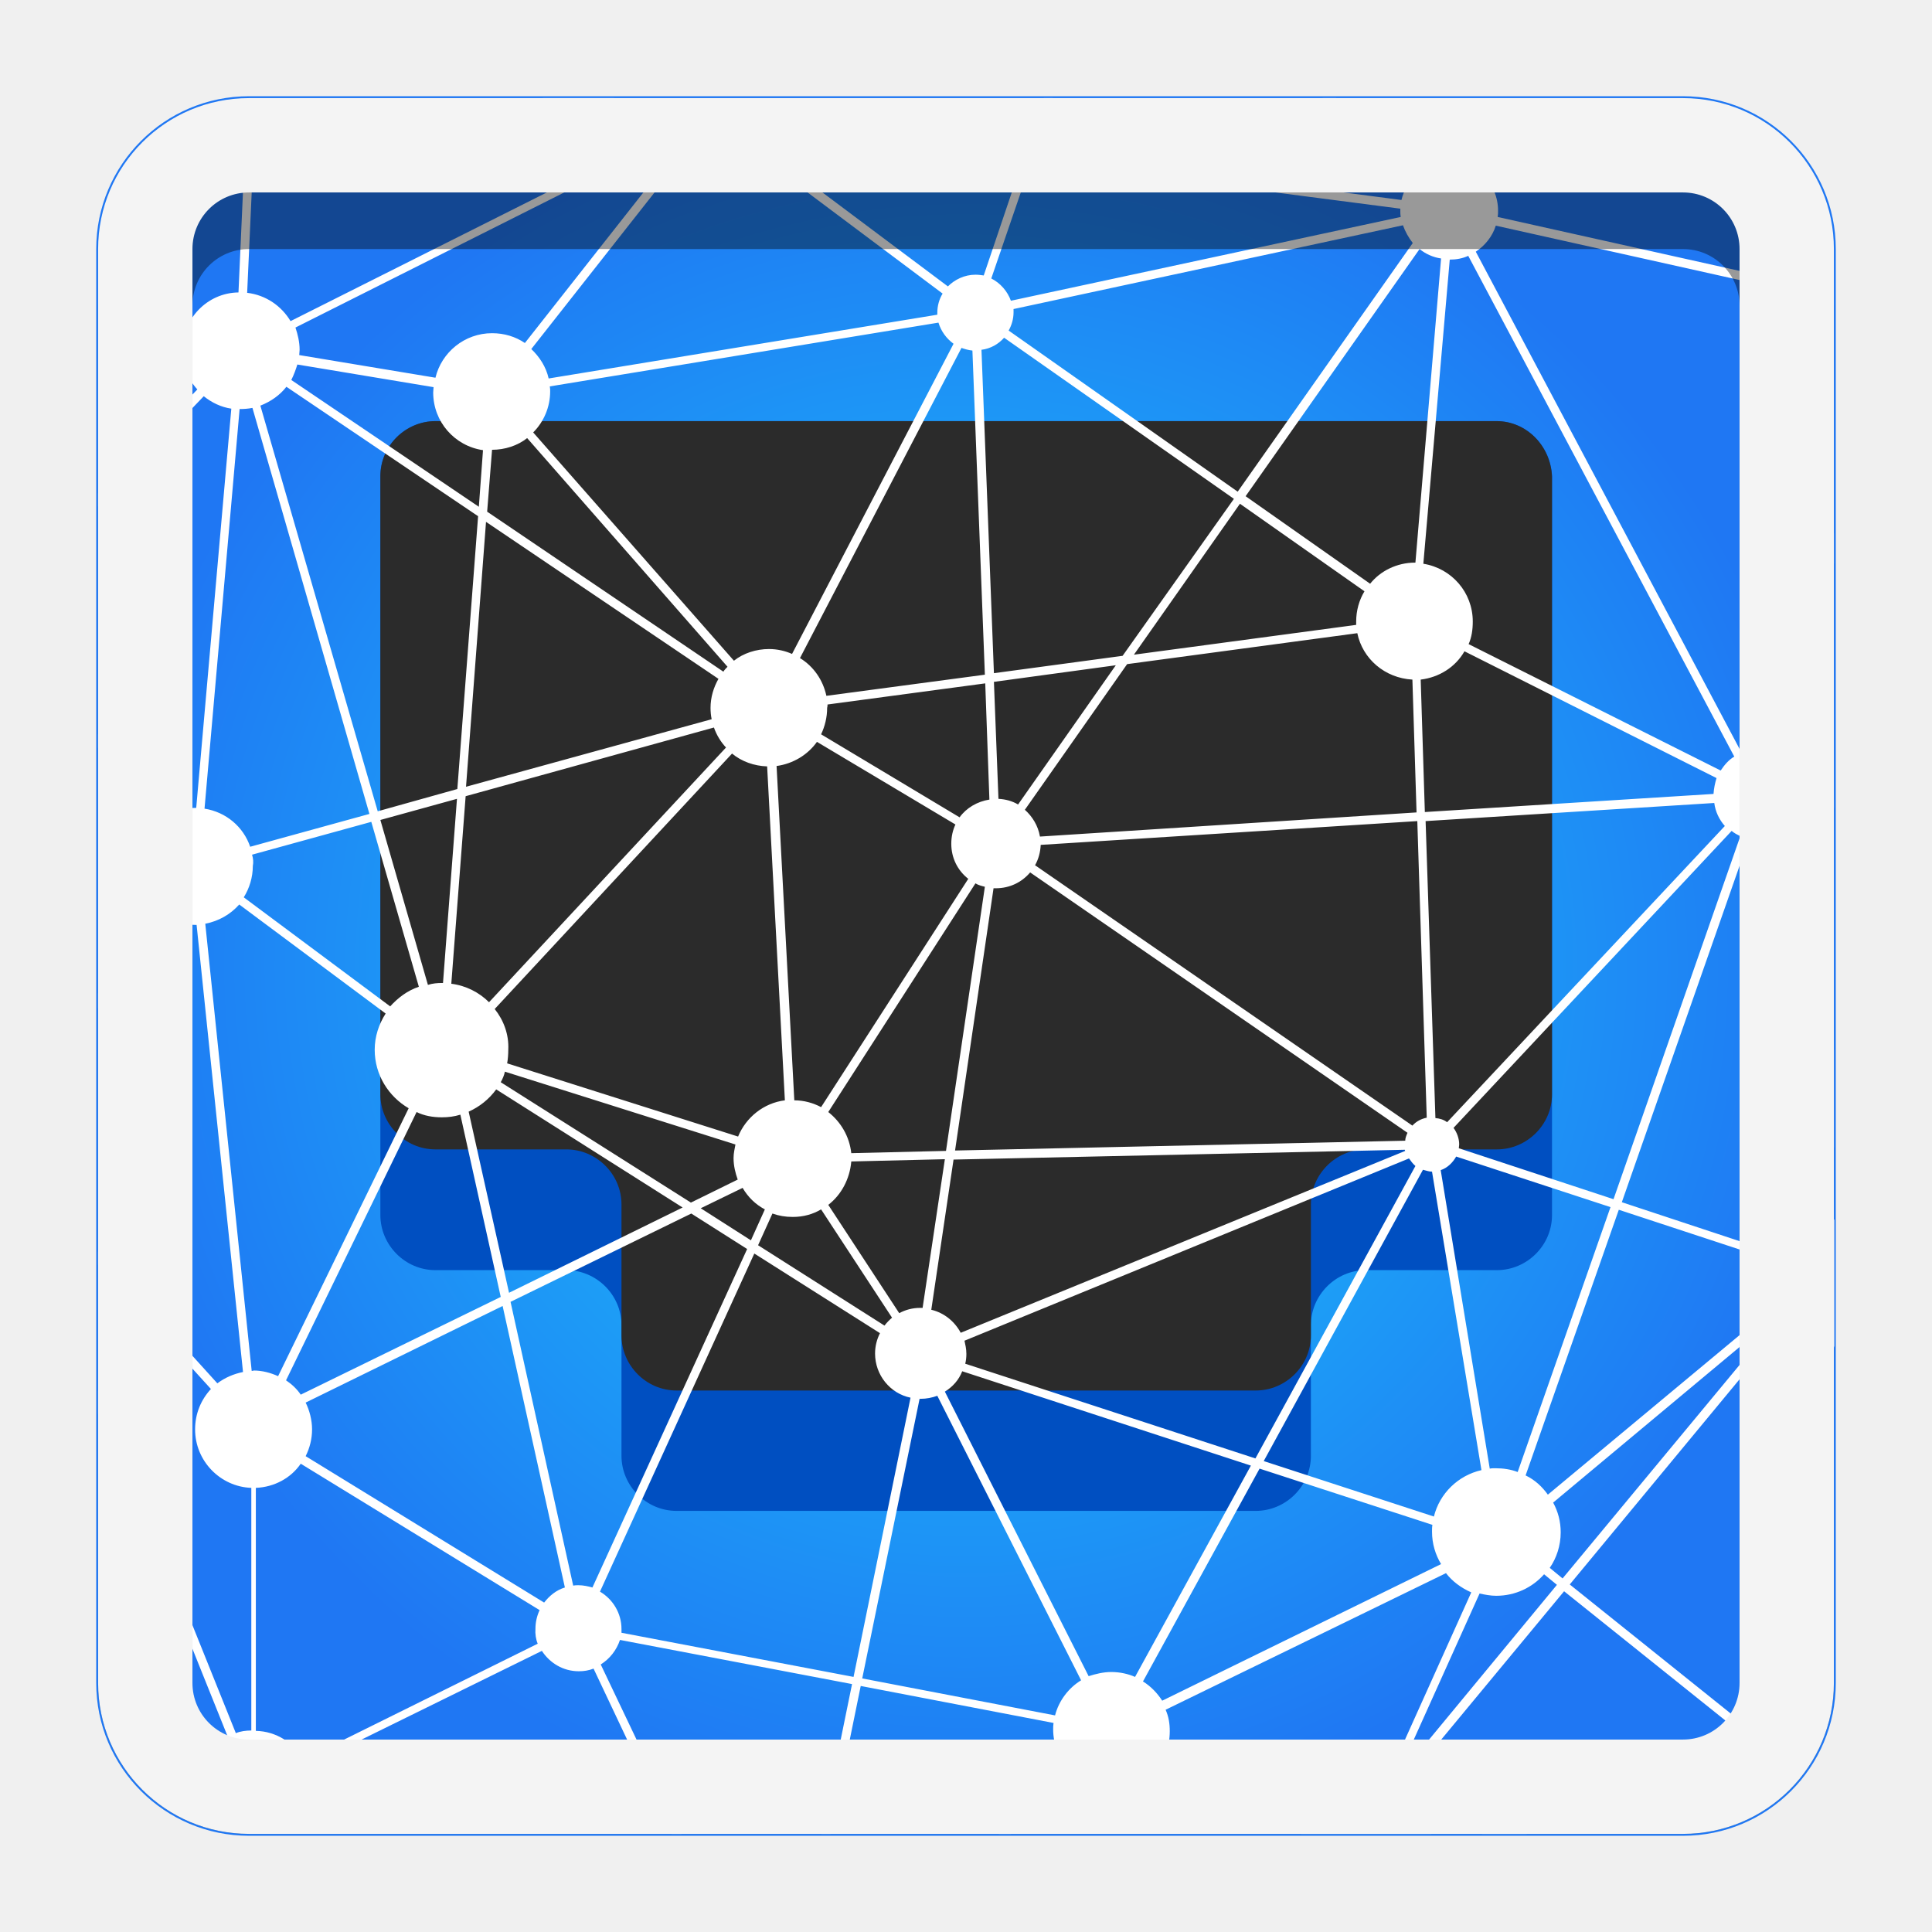
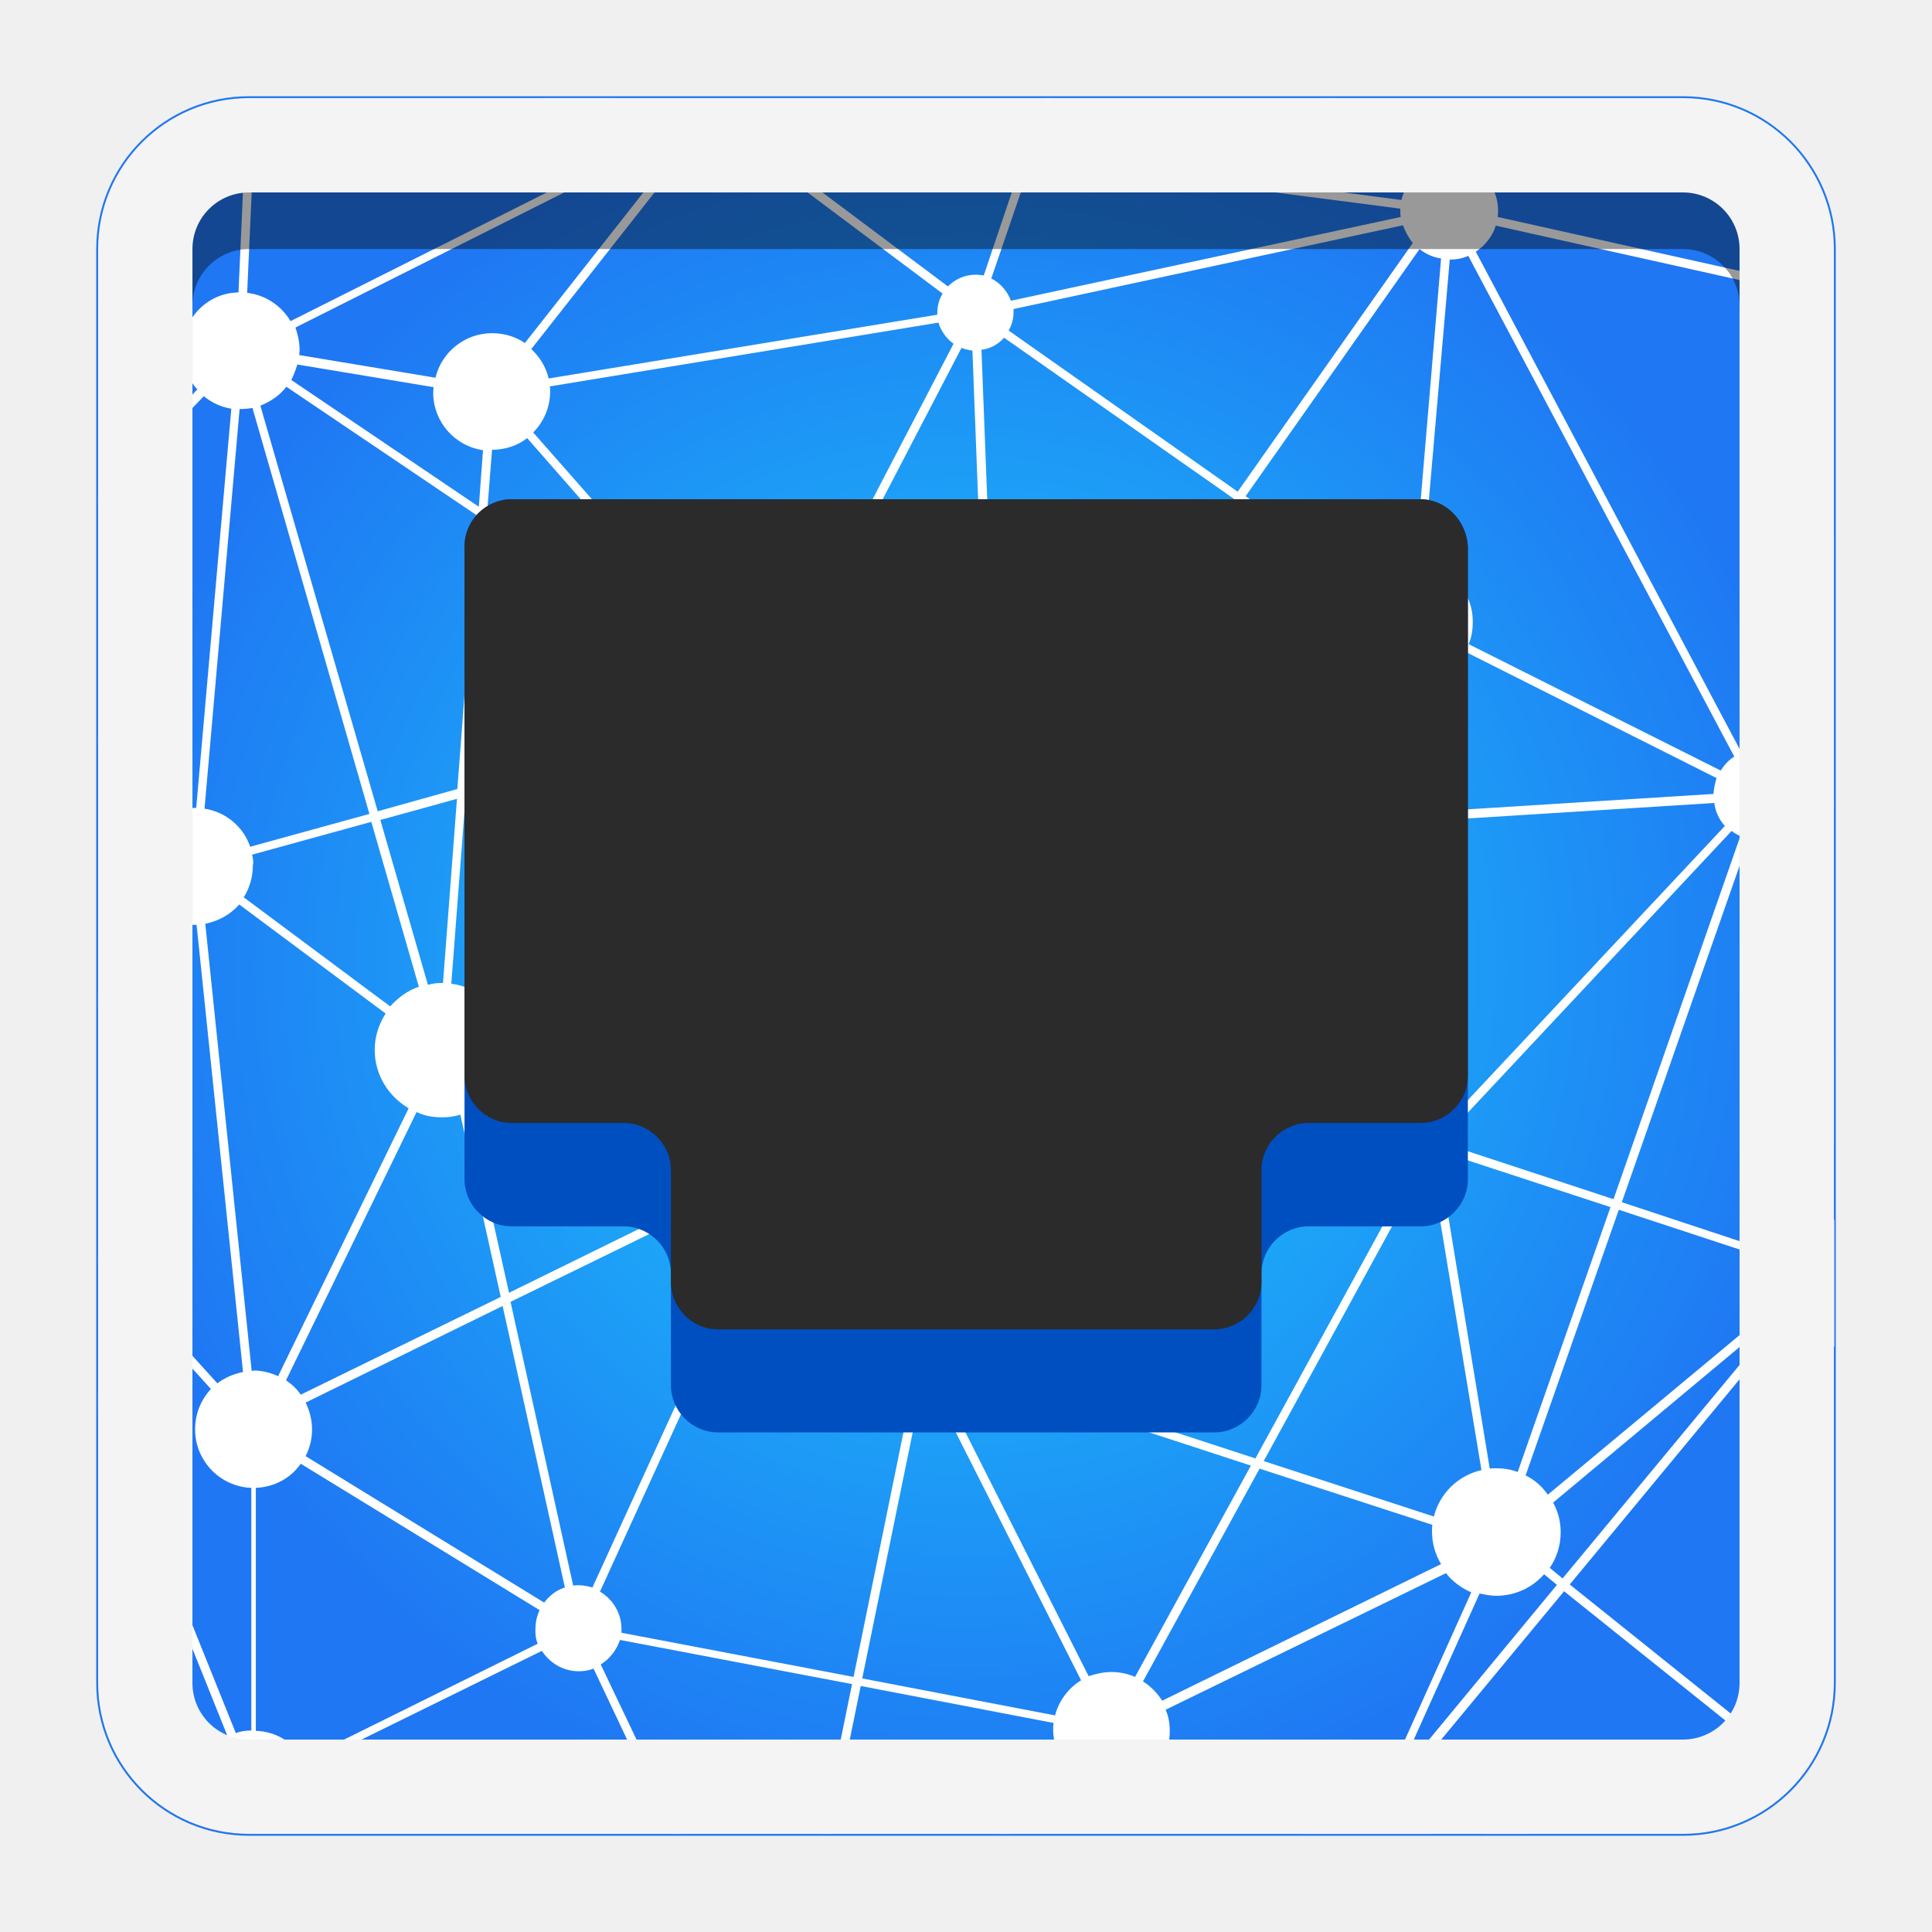
<svg xmlns="http://www.w3.org/2000/svg" version="1.1" id="Layer_3" x="0px" y="0px" viewBox="0 0 512 512" style="enable-background:new 0 0 512 512;" xml:space="preserve">
  <g>
-     <radialGradient id="SVGID_1_" cx="256" cy="256" r="230" gradientTransform="matrix(1 0 0 -1 0 512)" gradientUnits="userSpaceOnUse">
+     <radialGradient id="SVGID_1_" cx="256" cy="256" r="230" gradientUnits="userSpaceOnUse">
      <stop offset="0" style="stop-color:#1ACDFB" />
      <stop offset="1" style="stop-color:#1F77F3" />
    </radialGradient>
-     <radialGradient id="SVGID_2_" cx="256" cy="256" r="230.5" gradientTransform="matrix(1 0 0 -1 0 512)" gradientUnits="userSpaceOnUse">
+     <radialGradient id="SVGID_2_" cx="256" cy="256" r="230.5" gradientUnits="userSpaceOnUse">
      <stop offset="0" style="stop-color:#1ACDFB" />
      <stop offset="1" style="stop-color:#1F77F3" />
    </radialGradient>
    <path style="fill:url(#SVGID_1_);stroke:url(#SVGID_2_);stroke-miterlimit:10;" d="M446,486H66c-22.1,0-40-17.9-40-40V66   c0-22.1,17.9-40,40-40h380c22.1,0,40,17.9,40,40v380C486,468.1,468.1,486,446,486z" />
-     <path style="fill:#004FC1;" d="M396.6,111.6H115.4c-7.9,0-14.6,6.5-14.6,14.6V322c0,7.9,6.5,14.6,14.6,14.6h34.7   c7.9,0,14.6,6.5,14.6,14.6v21.5v13.1c0,7.9,6.5,14.6,14.6,14.6h153.5c7.9,0,14.6-6.5,14.6-14.6v-13.1v-21.5   c0-7.9,6.5-14.6,14.6-14.6h34.7c7.9,0,14.6-6.5,14.6-14.6V126.2C410.9,118.1,404.5,111.6,396.6,111.6z" />
-     <path style="fill:#2B2B2B;" d="M396.6,111.6H115.4c-7.9,0-14.6,6.5-14.6,14.6V290c0,7.9,6.5,14.6,14.6,14.6h34.7   c7.9,0,14.6,6.5,14.6,14.6v21.5v10.5v2.7c0,7.9,6.5,14.6,14.6,14.6h153.5c7.9,0,14.6-6.5,14.6-14.6v-2.7v-10.5v-21.5   c0-7.9,6.5-14.6,14.6-14.6h34.7c7.9,0,14.6-6.5,14.6-14.6V126.2C410.9,118.1,404.5,111.6,396.6,111.6z" />
    <path style="fill:#FFFFFF;" d="M486,323.2c-0.6-0.2-1.1-0.3-1.7-0.4L486,304v-25.9l-4,44.5c-0.1,0-0.1,0-0.2,0c-0.2,0-0.5,0-0.7,0   l-12.2-100c4.6-1,8.3-4.7,9.3-9.4l7.8,0.9v-2.2l-7.5-0.8c0-0.1,0-0.1,0-0.2c0-5.1-3.1-9.4-7.6-11.3l15.1-50.3v-8l-17.3,57.6   c-0.8-0.1-1.6-0.2-2.4-0.2c-1.6,0-3.2,0.3-4.7,0.9L391.1,66.7c2.4-1.6,4.4-4,5.3-6.9l83.4,18.6c-0.6-0.9-1.1-1.8-1.7-2.8   l-81.2-18.1c0.1-0.6,0.1-1.1,0.1-1.7c0-7.1-5.7-12.9-12.9-12.9c-2.6,0-5.2,0.8-7.2,2.2L354.1,26h-3.6L375,46.6   c-1.7,1.7-3,3.9-3.6,6.4l-97.3-12.7L279,26h-2.4l-4.8,14.1l-68.1-8.8c0-0.2,0-0.6,0-0.8c0-1.5-0.3-3-0.7-4.4h-29.7   c-0.1,0.4-0.2,0.9-0.3,1.3L162.7,26h-18.9l29.1,3.7c0,0.2,0,0.6,0,0.8c0,2.1,0.5,4.1,1.1,5.9L77,85.1c-2.4-4-6.5-6.9-11.5-7.5   L67.2,40c-0.8,0.6-1.6,1.1-2.4,1.7l-1.6,35.8c-8.3,0.1-14.9,7-14.9,15.4c0,4,1.5,7.6,4,10.3L26,130.7v3.5L54,105   c2.1,1.7,4.6,2.9,7.3,3.3L52,214.1c-0.1,0-0.1,0-0.2,0c-3.2,0-6.1,0.9-8.6,2.6L26,194.6v3.6L41.3,218c-3.1,2.9-5.2,6.9-5.2,11.5   c0,4.8,2.2,9.1,5.5,11.8L26,263.2v4l17.6-24.4c2.4,1.5,5.2,2.3,8,2.3c0.1,0,0.3,0,0.5,0l12.3,118.5c-2.5,0.5-4.8,1.5-6.8,3   L26,331.7v3.5l29.9,32.9c-2.6,2.8-4.2,6.5-4.2,10.7c0,8.4,6.7,15.2,14.9,15.5v64.3c-1.4,0-2.9,0.2-4.1,0.7L26,368.5v6.2l34.3,85.4   c-1.5,0.7-2.9,1.7-4,2.9c7.2,6.5,15.5,12.5,24.7,17.9c1-2.1,1.7-4.5,1.7-7c0-2.1-0.5-4-1.1-5.9l62-30.5c2.1,3.2,5.6,5.4,9.8,5.4   c1.4,0,2.6-0.2,3.9-0.7L178,486h2.6l-21.4-44.9c2.4-1.5,4.2-3.8,5.1-6.5l61.5,11.7l-8.1,39.7h2.4l8-39.2l51.1,9.8   c-0.1,0.6-0.1,1.1-0.1,1.7c0,3.8,1.4,7.3,3.7,10L264.7,486h3.2l16.5-16.1c2.8,2.4,6.3,3.9,10.2,3.9c6.7,0,12.3-4.1,14.5-10.1   l40.9,11.9c-0.2,1-0.3,2.2-0.3,3.2c0,1.7,0.2,3.3,0.8,4.8l-5.7,2.4h34.5c0.4-0.8,0.7-1.6,0.9-2.5l12.6,2.5h11.8l-24-4.8   c0.1-0.6,0.1-1.3,0.1-1.8c0-4.4-1.8-8.4-4.8-11.1l38.6-46.6l46.3,37.1c0.6-0.6,1-1.1,1.6-1.7L416,419.9l57.1-69   c2.5,1.8,5.6,2.9,9,2.9c1,0,2-0.1,3-0.3l1,3.6v-33.9H486z M469.2,347l-59,49.1c-1.5-2.1-3.4-3.9-5.9-5.1l24.7-70.4l38,12.5   c-0.5,1.5-0.8,3.1-0.8,4.7C466.3,341.4,467.3,344.5,469.2,347z M255.6,355.3L373.4,307c0.5,0.7,1,1.4,1.7,2l-42.4,77.5l-76.9-25.1   c0.2-0.8,0.3-1.7,0.3-2.6C256.1,357.4,255.8,356.3,255.6,355.3z M66.8,226.5l31.6-8.7l12.6,43.7c-3,1-5.5,2.9-7.6,5.2l-38.8-28.9   c1.5-2.4,2.4-5.3,2.4-8.3C67.2,228.5,67.1,227.5,66.8,226.5z M145.7,102.4l103-16.9c0.7,2.3,2.1,4.2,4,5.6l-42.8,82.2   c-1.8-0.8-3.9-1.3-6.1-1.3c-3.4,0-6.8,1.1-9.3,3.1l-53.2-60.5c2.8-2.8,4.5-6.7,4.5-10.9C145.8,103.3,145.8,102.9,145.7,102.4z    M454.1,210.4l-76.5,4.8l-1.1-35.1c4.9-0.6,9.2-3.3,11.6-7.5l66.8,33.6C454.5,207.5,454.2,208.9,454.1,210.4z M457.1,218.9   l-73.6,78.5c-0.9-0.7-2-1-3.1-1.1l-2.6-78.7l76.5-4.8C454.6,215.1,455.6,217.2,457.1,218.9z M378.1,296.2c-1.5,0.3-2.8,1-3.8,2.1   l-100-69c0.9-1.6,1.4-3.4,1.5-5.4l99.8-6.3L378.1,296.2z M131.1,267.4l62.9-67.7c2.5,2.1,5.9,3.3,9.3,3.4l4.7,88.5   c-5.6,0.7-10.3,4.5-12.4,9.6l-61.2-19.4c0.2-1.1,0.3-2.4,0.3-3.6C134.9,274.2,133.5,270.4,131.1,267.4z M205.8,203   c4.4-0.6,8.3-3,10.7-6.4l36.7,21.9c-0.7,1.5-1.1,3.2-1.1,5.1c0,3.8,1.7,7.1,4.5,9.3l-39,60.5c-2.1-1.1-4.5-1.8-7.1-1.8L205.8,203z    M217.6,194.6c1-2.1,1.6-4.5,1.6-7c0.1-0.3,0.1-0.6,0.1-0.9l41.8-5.6l1.1,30.8c-3.2,0.5-6.1,2.2-7.9,4.7L217.6,194.6z M258.5,234.1   c0.8,0.5,1.7,0.7,2.5,0.9l-10.3,70l-25.1,0.6c-0.5-4.5-2.8-8.3-6.1-10.9L258.5,234.1z M263.3,235.4c0.2,0,0.3,0,0.6,0   c3.7,0,6.9-1.6,9.1-4.2l100,69c-0.3,0.7-0.6,1.4-0.6,2.1l-119.3,2.6L263.3,235.4z M263.4,180.7l32.3-4.4l-25.9,36.9   c-1.5-0.9-3.3-1.4-5.2-1.5L263.4,180.7z M275.6,221.7c-0.5-2.9-2-5.3-4-7.1l27.1-38.6l61-8.2c1.4,6.8,7.3,11.9,14.6,12.3l1.1,35.2   L275.6,221.7z M359.4,164.7c0,0.3,0,0.6,0,0.9l-58.9,7.9l28.1-40l33,23.2C360.2,159,359.4,161.8,359.4,164.7z M297.5,173.8   l-34.1,4.6l-3.3-85.7c2.4-0.3,4.5-1.5,6-3.2l60.9,42.7L297.5,173.8z M261,178.8l-42,5.6c-0.9-4.2-3.4-7.8-7-10l42.8-82.2   c0.9,0.3,1.8,0.6,2.9,0.7L261,178.8z M192.8,176.7c-0.3,0.3-0.8,0.8-1.1,1.3l-62.6-42.4l1.3-16.4c3.4,0,6.8-1.1,9.3-3.1   L192.8,176.7z M190.4,179.9c-1.3,2.3-2.1,4.9-2.1,7.7c0,1,0.1,2.1,0.3,3l-65.1,17.9l5.3-70.2L190.4,179.9z M189.2,192.8   c0.7,2,1.8,3.8,3.2,5.3l-62.8,67.5c-2.6-2.6-6.1-4.4-10-4.9l3.8-49.7L189.2,192.8z M117.4,260.5c-0.1,0-0.1,0-0.2,0   c-1.3,0-2.5,0.1-3.8,0.5l-12.6-43.7l20.3-5.6L117.4,260.5z M117.1,296.1c1.7,0,3.3-0.2,4.9-0.7l10.7,48.3l-53,25.9   c-1-1.5-2.4-2.8-3.9-3.8l34.6-71.1C112.4,295.7,114.7,296.1,117.1,296.1z M124.2,294.6c2.9-1.3,5.4-3.3,7.3-5.9l49.4,31.3l-46,22.6   L124.2,294.6z M132.7,286.8c0.5-0.9,0.9-1.8,1.1-2.8l61.1,19.3c-0.2,1.1-0.5,2.3-0.5,3.6c0,2.1,0.5,4,1.1,5.7l-12.4,6.1   L132.7,286.8z M196.8,314.8c1.4,2.4,3.4,4.4,5.9,5.7l-3.7,8.2l-13.3-8.5L196.8,314.8z M204.7,321.6c1.7,0.6,3.4,0.9,5.4,0.9   c2.8,0,5.3-0.7,7.5-2l18.8,28.7c-0.7,0.6-1.4,1.3-2,2.1L200.9,330L204.7,321.6z M219.5,319.3c3.4-2.6,5.7-6.8,6.1-11.5l24.8-0.6   l-5.9,39.4c-0.2,0-0.5,0-0.6,0c-2.1,0-3.9,0.5-5.6,1.4L219.5,319.3z M252.7,307.3l119.6-2.6c0,0.1,0,0.2,0.1,0.3l-117.8,48.2   c-1.6-3-4.4-5.3-7.8-6.1L252.7,307.3z M377.1,310c0.8,0.2,1.6,0.5,2.4,0.5l13.1,79.1c-6.2,1.4-11.1,6.2-12.6,12.3l-45.1-14.7   L377.1,310z M381.8,310.1c1.8-0.6,3.2-2,4.1-3.6l40.9,13.4l-24.6,70.2c-1.8-0.7-3.8-1-5.9-1c-0.5,0-1,0-1.5,0.1L381.8,310.1z    M427.6,317.8l-41-13.5c0-0.3,0.1-0.7,0.1-1c0-1.6-0.6-3.2-1.5-4.4l73.7-78.7c0.7,0.6,1.5,1,2.3,1.4L427.6,317.8z M384.2,68.8   c1.7,0,3.4-0.3,4.9-1l70.5,132.7c-1.5,0.9-2.6,2.2-3.6,3.7l-66.8-33.5c0.8-1.8,1.1-3.8,1.1-6c0-7.7-5.6-14.1-13.1-15.3L384.2,68.8z    M376.2,66c1.6,1.3,3.6,2.2,5.7,2.5l-6.8,80.6H375c-4.8,0-9.2,2.2-11.9,5.6l-33-23.2L376.2,66z M371.8,59.7   c0.6,1.7,1.5,3.3,2.6,4.7L328,130.3l-60.7-42.7c0.8-1.4,1.3-3.1,1.3-4.8c0-0.3,0-0.7,0-0.9L371.8,59.7z M273.4,42.6l97.7,12.7   c0,0.2,0,0.3,0,0.6c0,0.6,0,1,0.1,1.6L267.9,79.7c-0.9-2.5-2.8-4.7-5.2-5.9L273.4,42.6z M203.5,33.4l67.6,8.8L260.7,73   c-0.7-0.1-1.4-0.2-2.2-0.2c-2.9,0-5.5,1.3-7.3,3.1l-49.8-37.3C202.3,37.1,203.1,35.4,203.5,33.4z M188.3,45.8   c4.7,0,8.8-2.1,11.7-5.3l49.8,37.3c-0.9,1.5-1.4,3.2-1.4,5.1c0,0.1,0,0.3,0,0.5l-103,16.9c-0.7-3.1-2.4-5.7-4.6-7.8l38.8-49.3   C182.1,44.8,185.1,45.8,188.3,45.8z M175,38.2c0.8,1.3,1.7,2.4,2.9,3.4l-38.8,49.3c-2.5-1.7-5.5-2.6-8.7-2.6   c-7.3,0-13.4,5.1-15,11.8l-36.1-6c0-0.5,0.1-0.9,0.1-1.4c0-2.1-0.5-4.1-1.1-5.9L175,38.2z M78.8,96.6l36.1,6c0,0.5-0.1,0.9-0.1,1.4   c0,7.8,5.7,14.2,13.2,15.3l-1.1,15l-49.7-33.6C77.9,99.3,78.4,97.9,78.8,96.6z M75.9,102.5l50.8,34.3l-5.5,72.3l-21.1,5.9L69,107.5   C71.8,106.4,74.2,104.7,75.9,102.5z M63.5,108.4c0.1,0,0.1,0,0.2,0c1,0,2.2-0.1,3.2-0.3l31,107.6l-31.6,8.7   c-1.8-5.3-6.4-9.2-12.1-10.1L63.5,108.4z M66.7,363.3L54.4,244.8c3.6-0.7,6.7-2.5,9-5.1l38.8,28.9c-1.8,2.8-2.9,6.1-2.9,9.6   c0,6.7,3.7,12.4,9,15.5l-34.6,71c-2-0.9-4.2-1.5-6.5-1.5C67.1,363.3,66.8,363.3,66.7,363.3z M142.5,435.6l-62,30.7   c-2.6-4.4-7.3-7.5-12.7-7.6v-64.4c4.9-0.2,9.3-2.6,11.9-6.4l63.3,38.8c-0.7,1.5-1.1,3.2-1.1,4.9C141.8,433,142,434.4,142.5,435.6z    M144.2,424.7L81,385.9c1.1-2.2,1.7-4.6,1.7-7.1s-0.7-5.1-1.7-7.1l52.2-25.6l16.5,74.6C147.4,421.4,145.6,422.9,144.2,424.7z    M157,420.7c-1.1-0.3-2.4-0.6-3.7-0.6c-0.5,0-0.9,0-1.4,0.1L135.3,345l47.9-23.4L198,331L157,420.7z M226.2,444.4l-61.5-11.7   c0-0.3,0-0.7,0-1c0-4.2-2.3-7.9-5.7-9.9l40.9-89.6l33.3,21.1c-0.8,1.6-1.3,3.4-1.3,5.4c0,5.7,4,10.6,9.4,11.7L226.2,444.4z    M279.6,454.6l-51.1-9.8l15.2-74.1c0.1,0,0.2,0,0.3,0c1.5,0,3-0.3,4.4-0.8l38.1,75.4C283.2,447.3,280.6,450.7,279.6,454.6z    M294.5,443.1c-2.1,0-4.1,0.5-6,1.1l-38.1-75.4c2.1-1.3,3.7-3.1,4.6-5.4l76.5,25l-30.7,56C299,443.6,296.8,443.1,294.5,443.1z    M302.9,445.6l30.9-56.4l45.8,14.9c-0.1,0.6-0.1,1.3-0.1,1.8c0,3.2,0.9,6.1,2.4,8.6L308,450.7C306.7,448.7,305,446.9,302.9,445.6z    M365.1,463.8c-6.7,0-12.3,4.1-14.5,10.1L309.7,462c0.2-1,0.3-2.2,0.3-3.2c0-2.1-0.3-3.9-1.1-5.7l74.3-36.2c1.7,2.2,4,3.9,6.7,5.1   l-19.4,43.1C368.7,464.1,367,463.8,365.1,463.8z M374.1,466.6c-0.5-0.3-1-0.7-1.5-1l19.5-43.3c1.4,0.3,2.9,0.6,4.4,0.6   c5.1,0,9.6-2.2,12.7-5.7l3.4,2.8L374.1,466.6z M414.1,418.3l-3.4-2.8c1.8-2.6,2.9-5.9,2.9-9.4c0-2.9-0.7-5.5-2-7.9l59.2-49.4   c0.1,0.1,0.2,0.2,0.5,0.5L414.1,418.3z M467.9,331.2l-38.1-12.6l33.6-96c0.9,0.2,2,0.3,2.9,0.3c0.1,0,0.2,0,0.3,0l12.2,100   C474,323.8,470.1,327,467.9,331.2z" />
    <path style="opacity:0.4;enable-background:new    ;" d="M446,41H66c-22.1,0-40,17.9-40,40v365c0,22.1,17.9,40,40,40h380   c22.1,0,40-17.9,40-40V81C486,58.9,468.1,41,446,41z M461,461c0,8.3-6.7,15-15,15H66c-8.3,0-15-6.7-15-15V81c0-8.3,6.7-15,15-15   h380c8.3,0,15,6.7,15,15V461z" />
    <path style="fill:#F4F4F4;" d="M446,51c8.3,0,15,6.7,15,15v380c0,8.3-6.7,15-15,15H66c-8.3,0-15-6.7-15-15V66c0-8.3,6.7-15,15-15   H446 M446,26H66c-22.1,0-40,17.9-40,40v380c0,22.1,17.9,40,40,40h380c22.1,0,40-17.9,40-40V66C486,43.9,468.1,26,446,26L446,26z" />
+     <g>
+       <path style="fill:#004FC1;" d="M376.4,132.3H135.6c-6.8,0-12.5,5.6-12.5,12.5v167.7c0,6.8,5.6,12.5,12.5,12.5h29.7    c6.8,0,12.5,5.6,12.5,12.5v18.4v11.2c0,6.8,5.6,12.5,12.5,12.5h131.5c6.8,0,12.5-5.6,12.5-12.5v-11.2v-18.4    c0-6.8,5.6-12.5,12.5-12.5h29.7c6.8,0,12.5-5.6,12.5-12.5V144.8C388.6,137.9,383.1,132.3,376.4,132.3z" />
+       <path style="fill:#2B2B2B;" d="M376.4,132.3H135.6c-6.8,0-12.5,5.6-12.5,12.5v140.3c0,6.8,5.6,12.5,12.5,12.5h29.7    c6.8,0,12.5,5.6,12.5,12.5v18.4v9v2.3c0,6.8,5.6,12.5,12.5,12.5h131.5c6.8,0,12.5-5.6,12.5-12.5v-2.3v-9v-18.4    c0-6.8,5.6-12.5,12.5-12.5h29.7c6.8,0,12.5-5.6,12.5-12.5V144.8C388.6,137.9,383.1,132.3,376.4,132.3z" />
+     </g>
  </g>
</svg>
